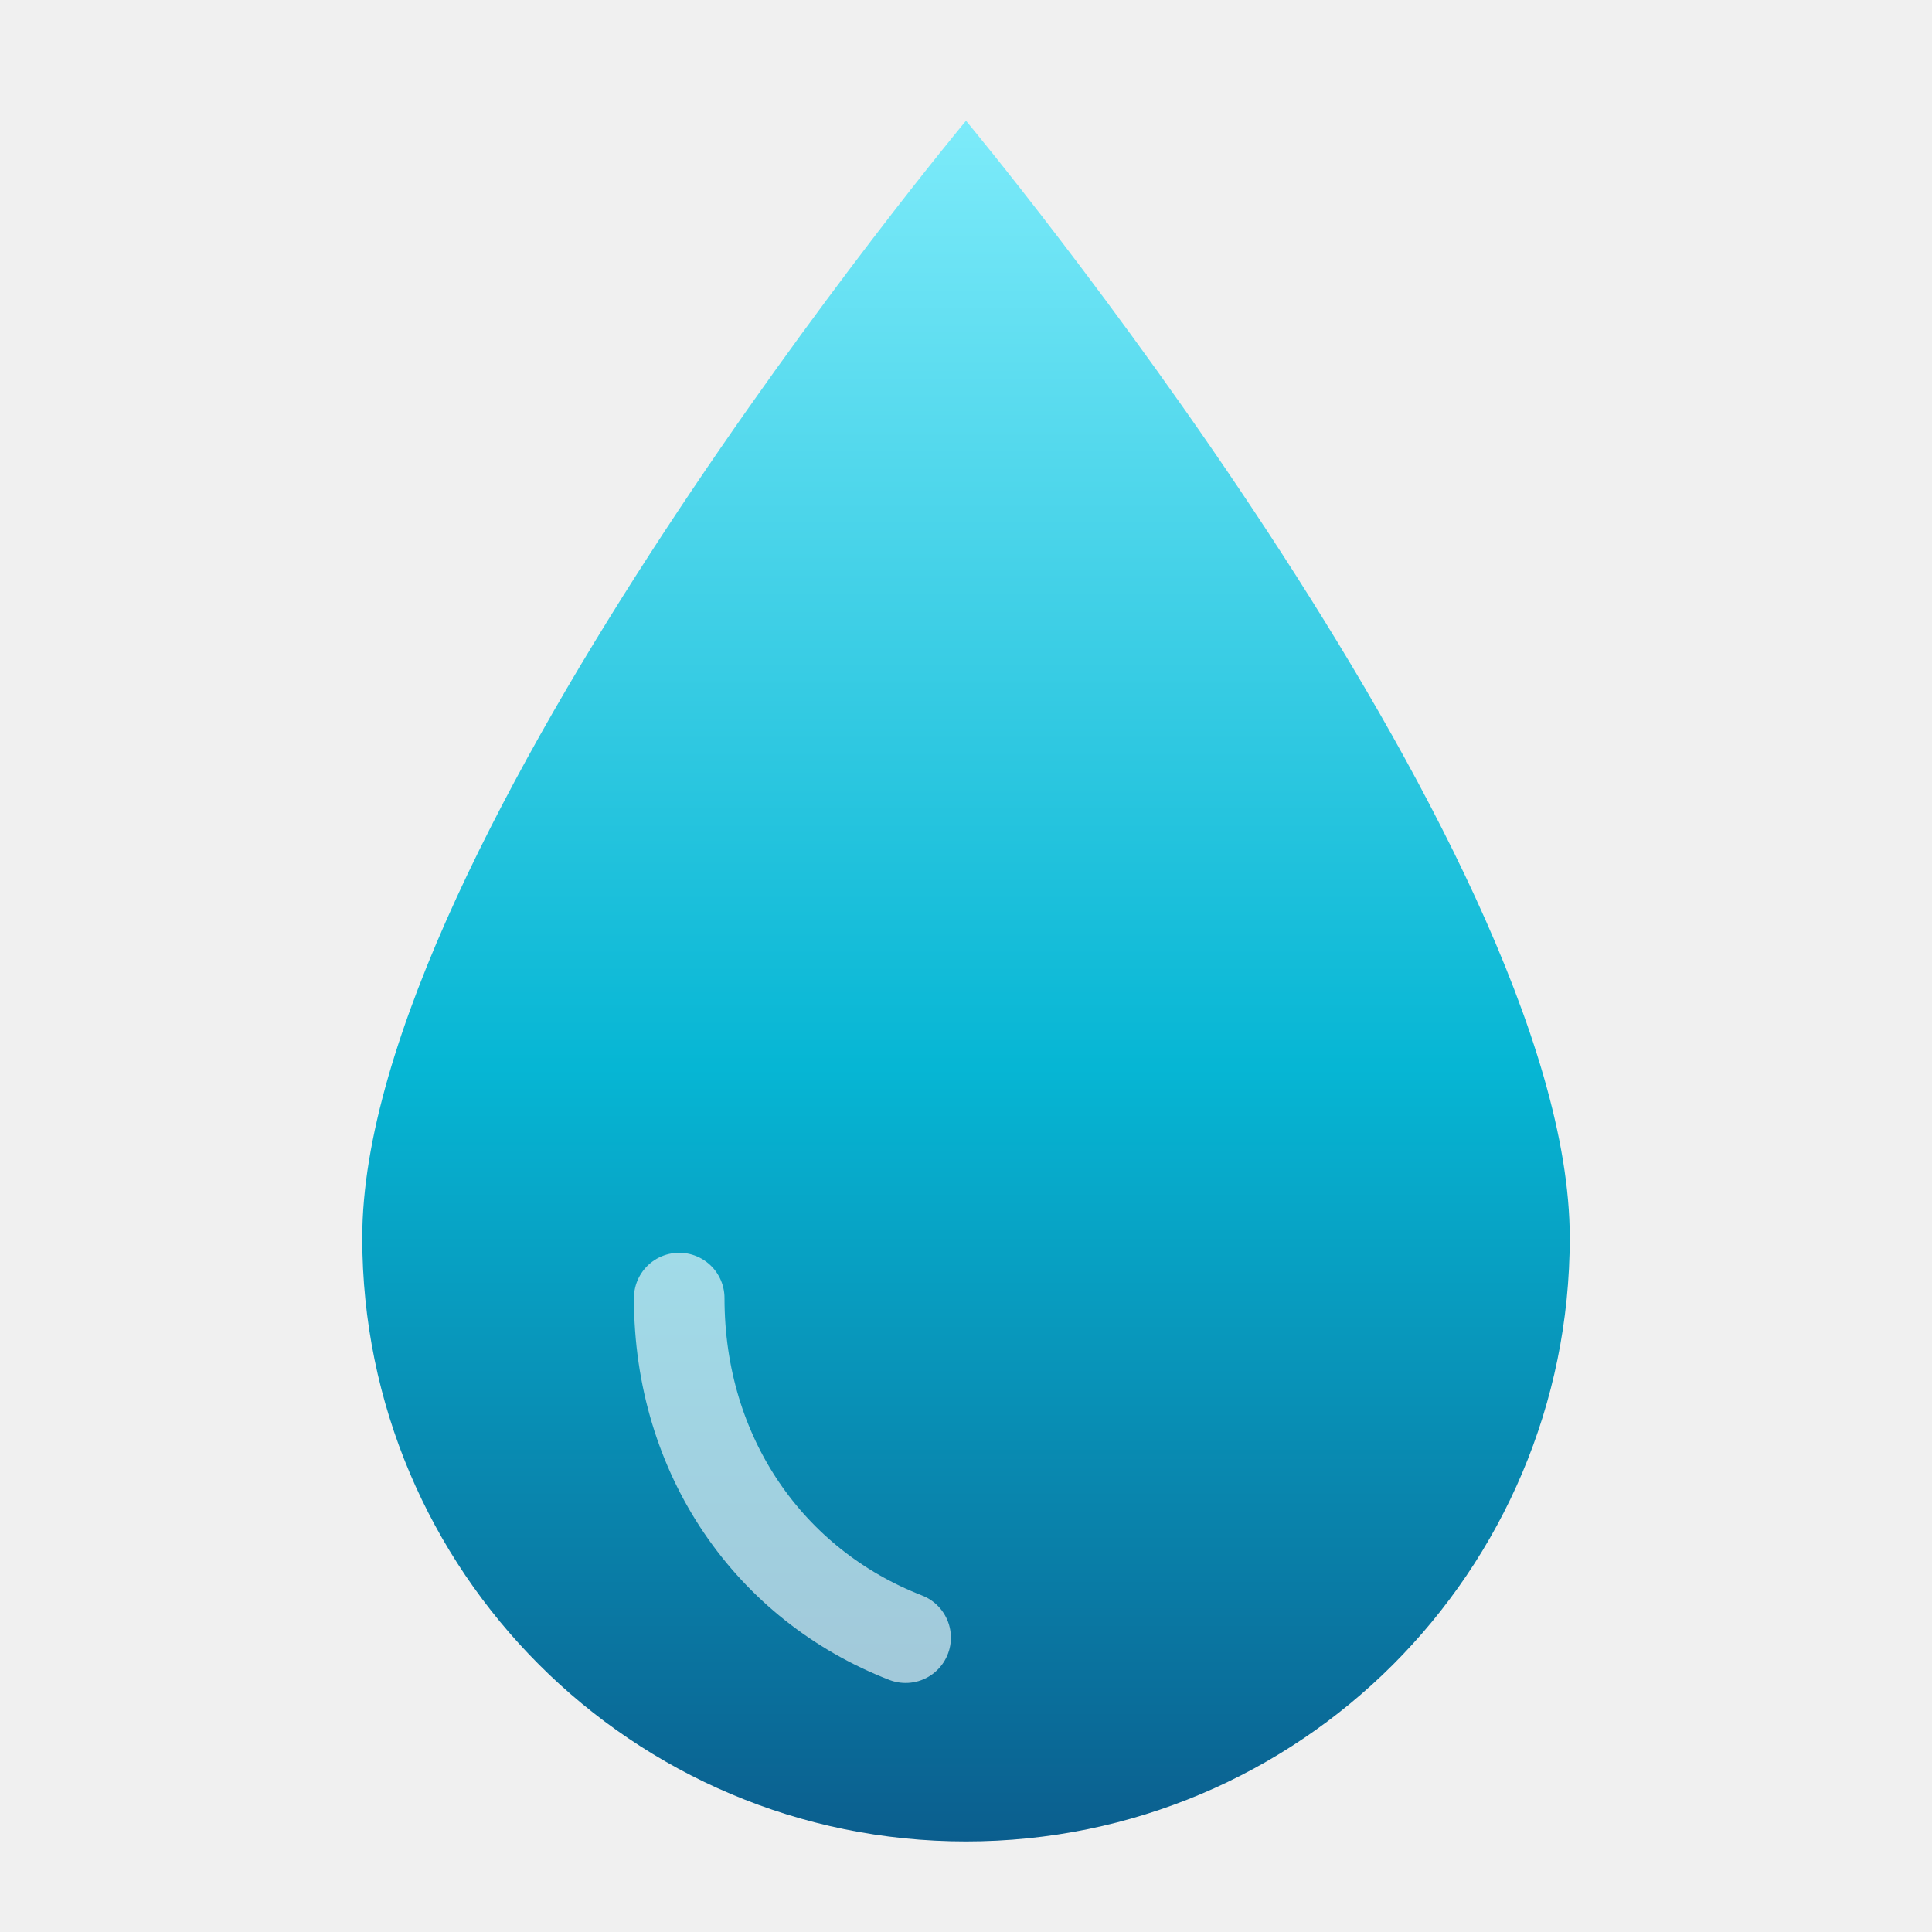
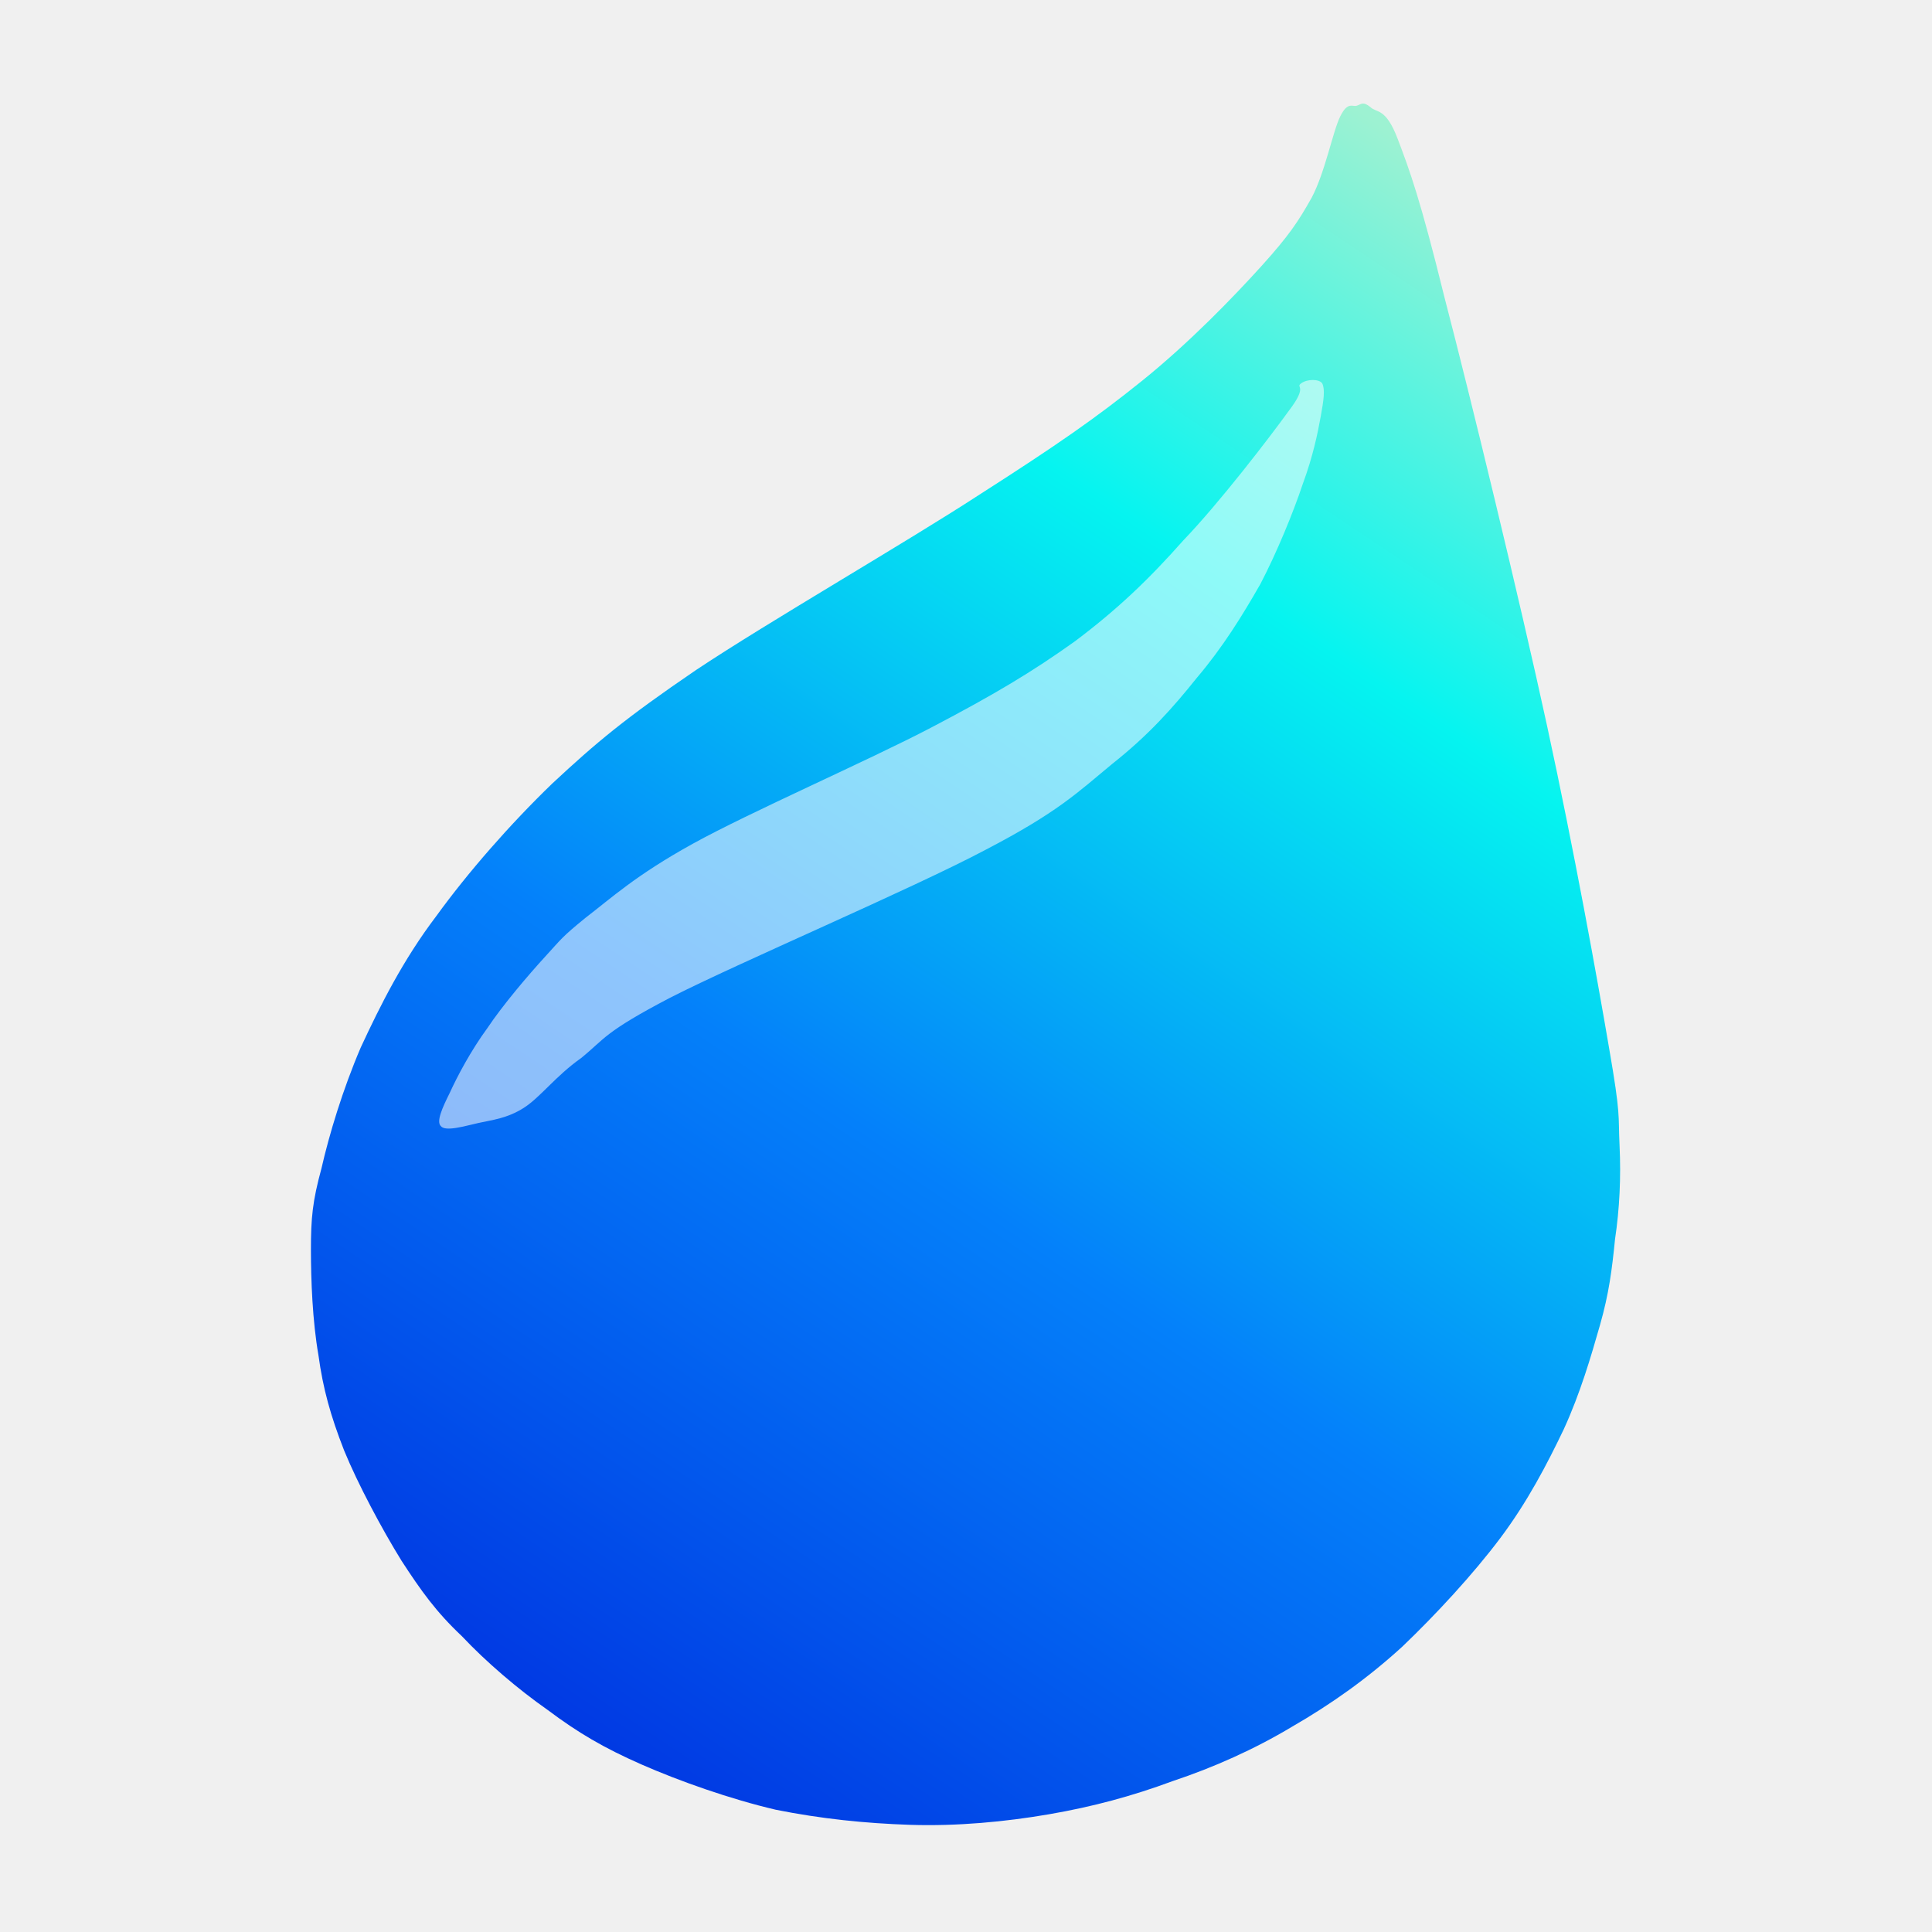
<svg xmlns="http://www.w3.org/2000/svg" viewBox="0 0 128 128" width="128" height="128">
  <defs>
-     <linearGradient id="aqua-body" x1="64" y1="8" x2="64" y2="122" gradientUnits="userSpaceOnUse">
-       <stop offset="0" stop-color="#7DEBFA" />
-       <stop offset="0.55" stop-color="#06B6D4" />
-       <stop offset="1" stop-color="#0B5E8E" />
+     <linearGradient id="aqua-body" gradientUnits="userSpaceOnUse" x1="27.7" y1="114.6" x2="96.4" y2="11.6">
+       <stop offset="0" stop-color="#0030E0" />
+       <stop offset="0.4" stop-color="#0480FA" />
+       <stop offset="0.75" stop-color="#05F4F0" />
+       <stop offset="1" stop-color="#9DF2D2" />
    </linearGradient>
  </defs>
-   <path d="M64 8C64 8 24 56 24 82c0 22.1 17.9 40 40 40s40-17.9 40-40C104 56 64 8 64 8Z" fill="url(#aqua-body)" />
-   <path d="M45 86c0 10.5 6 19 15 22.5" fill="none" stroke="#FFFFFF" stroke-opacity="0.62" stroke-width="6" stroke-linecap="round" />
+   <path d="M90.8 7.1C90.3 6.7 90.2 6.9 89.9 7.0C89.6 7.1 89.3 6.7 88.8 7.7C88.3 8.7 87.8 11.4 86.9 13.1C86.0 14.7 85.4 15.6 83.6 17.6C81.7 19.7 78.8 22.7 75.7 25.2C72.6 27.7 70.0 29.5 65.0 32.7C60.1 35.9 50.9 41.2 46.1 44.4C41.4 47.6 39.5 49.2 36.6 51.9C33.8 54.6 31.0 57.8 28.9 60.7C26.7 63.6 25.2 66.6 23.9 69.4C22.7 72.2 21.8 75.2 21.3 77.4C20.7 79.6 20.6 80.7 20.6 82.8C20.6 84.8 20.7 87.5 21.1 89.8C21.4 92.0 21.9 93.8 22.8 96.1C23.7 98.3 25.3 101.3 26.6 103.4C27.9 105.4 28.9 106.8 30.6 108.4C32.2 110.1 34.3 111.9 36.3 113.3C38.3 114.8 40.0 115.8 42.5 116.9C45.0 118.0 48.4 119.2 51.4 119.9C54.4 120.5 57.3 120.8 60.3 120.9C63.4 121.0 66.6 120.7 69.5 120.2C72.4 119.7 75.0 119.0 77.7 118.0C80.4 117.1 83.1 115.9 85.6 114.4C88.2 112.9 90.6 111.2 92.9 109.1C95.1 107.0 97.6 104.3 99.4 101.9C101.2 99.5 102.5 97.0 103.6 94.7C104.7 92.3 105.4 89.9 106.0 87.8C106.6 85.7 106.8 84.1 107.0 82.1C107.3 80.1 107.4 78.0 107.3 75.9C107.2 73.8 107.4 74.0 106.6 69.4C105.8 64.7 104.3 56.4 102.5 48.1C100.7 39.8 97.4 26.2 95.7 19.7C94.1 13.2 93.4 11.3 92.6 9.2C91.8 7.1 91.2 7.5 90.8 7.1Z" fill="url(#aqua-body)" />
+   <path d="M87.6 25.4C87.4 25.1 86.6 25.1 86.2 25.4C85.8 25.7 86.7 25.5 85.4 27.2C84.1 29.0 80.8 33.3 78.4 35.8C76.1 38.4 74.0 40.4 71.2 42.5C68.4 44.5 65.9 46.0 61.7 48.2C57.5 50.4 49.7 53.8 45.9 55.9C42.1 58.0 40.5 59.5 38.8 60.8C37.2 62.1 37.2 62.2 36.1 63.4C35.0 64.6 33.3 66.6 32.3 68.1C31.2 69.6 30.3 71.3 29.8 72.4C29.3 73.4 28.9 74.3 29.2 74.6C29.5 75.0 30.8 74.6 31.7 74.4C32.6 74.2 33.6 74.1 34.7 73.4C35.8 72.7 36.8 71.3 38.5 70.1C40.1 68.8 40.0 68.4 44.4 66.1C48.9 63.8 60.4 58.9 65.3 56.3C70.1 53.8 71.4 52.5 73.7 50.6C76.1 48.7 77.7 46.9 79.3 44.9C81.0 42.9 82.3 40.8 83.5 38.7C84.6 36.6 85.7 33.9 86.3 32.1C87.0 30.2 87.3 28.7 87.5 27.6C87.7 26.5 87.8 25.8 87.6 25.4Z" fill="#ffffff" fill-opacity="0.55" />
</svg>
